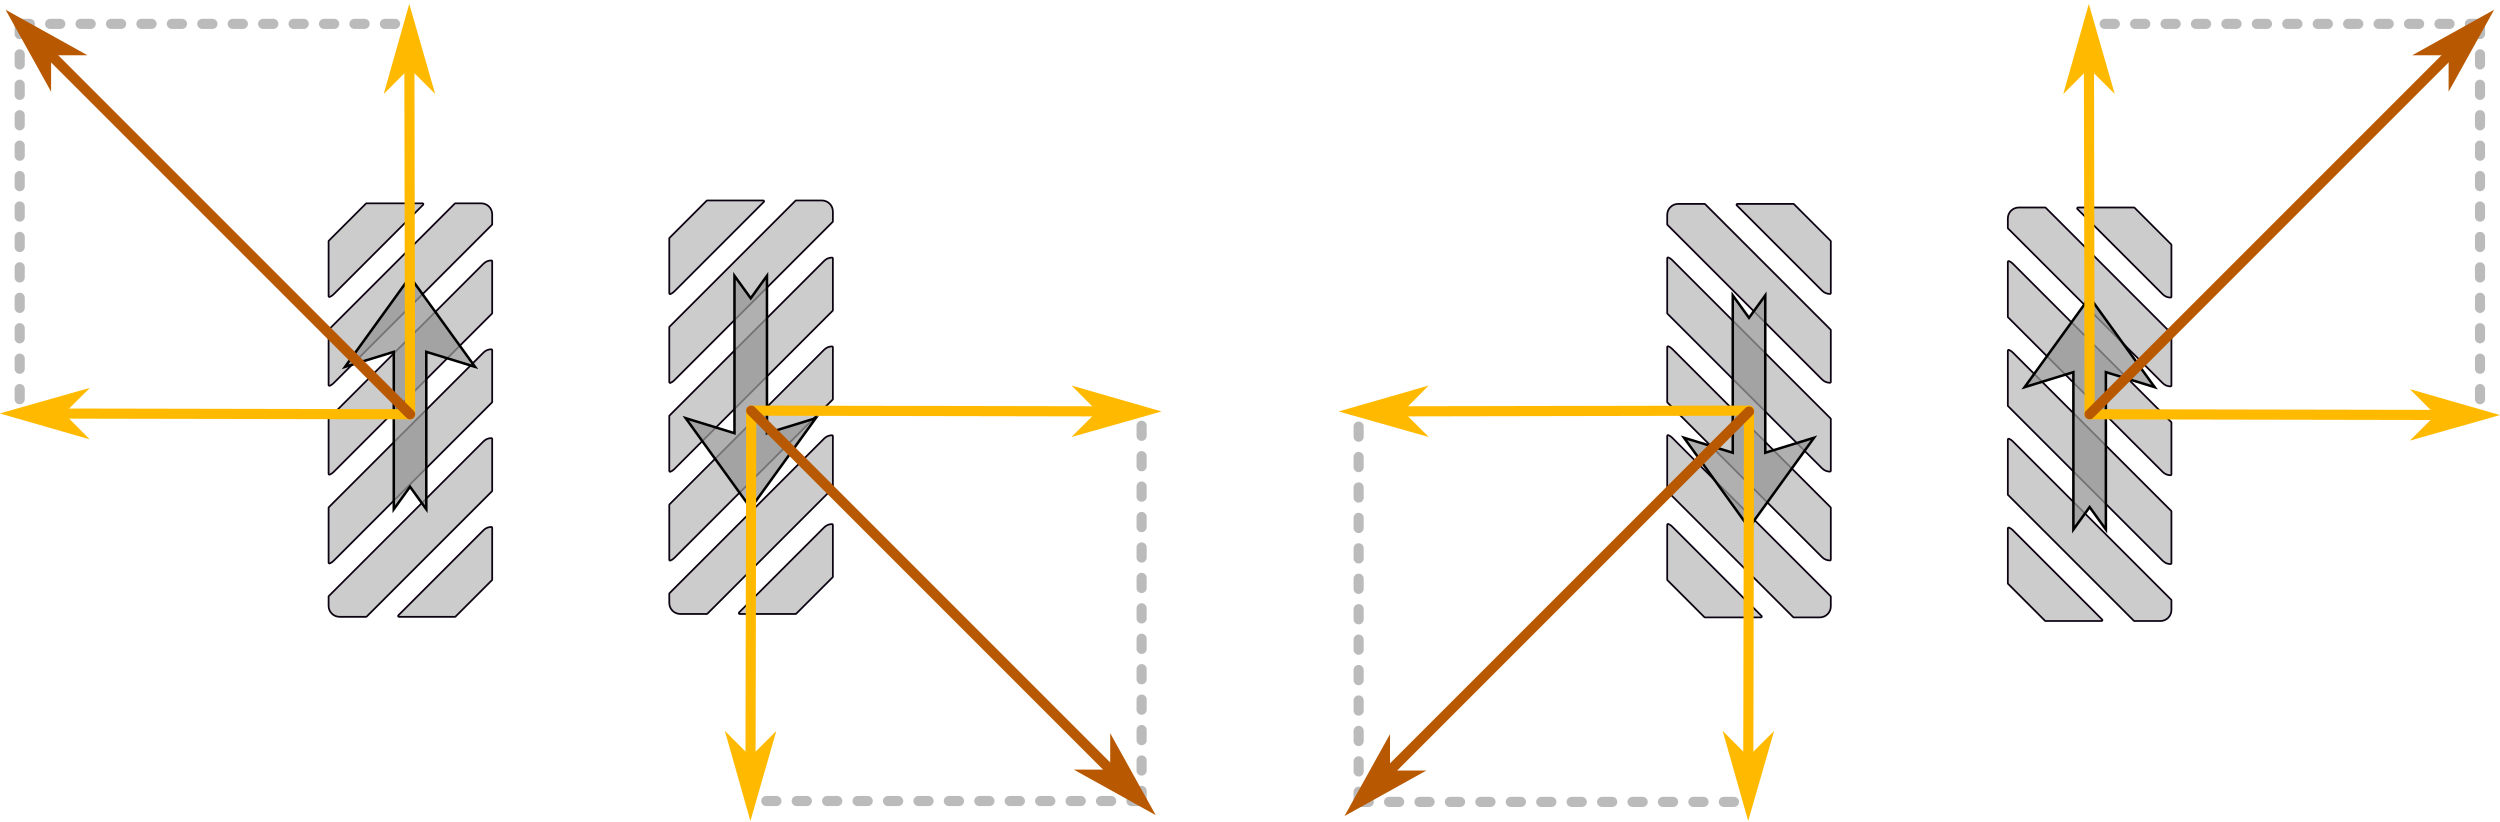
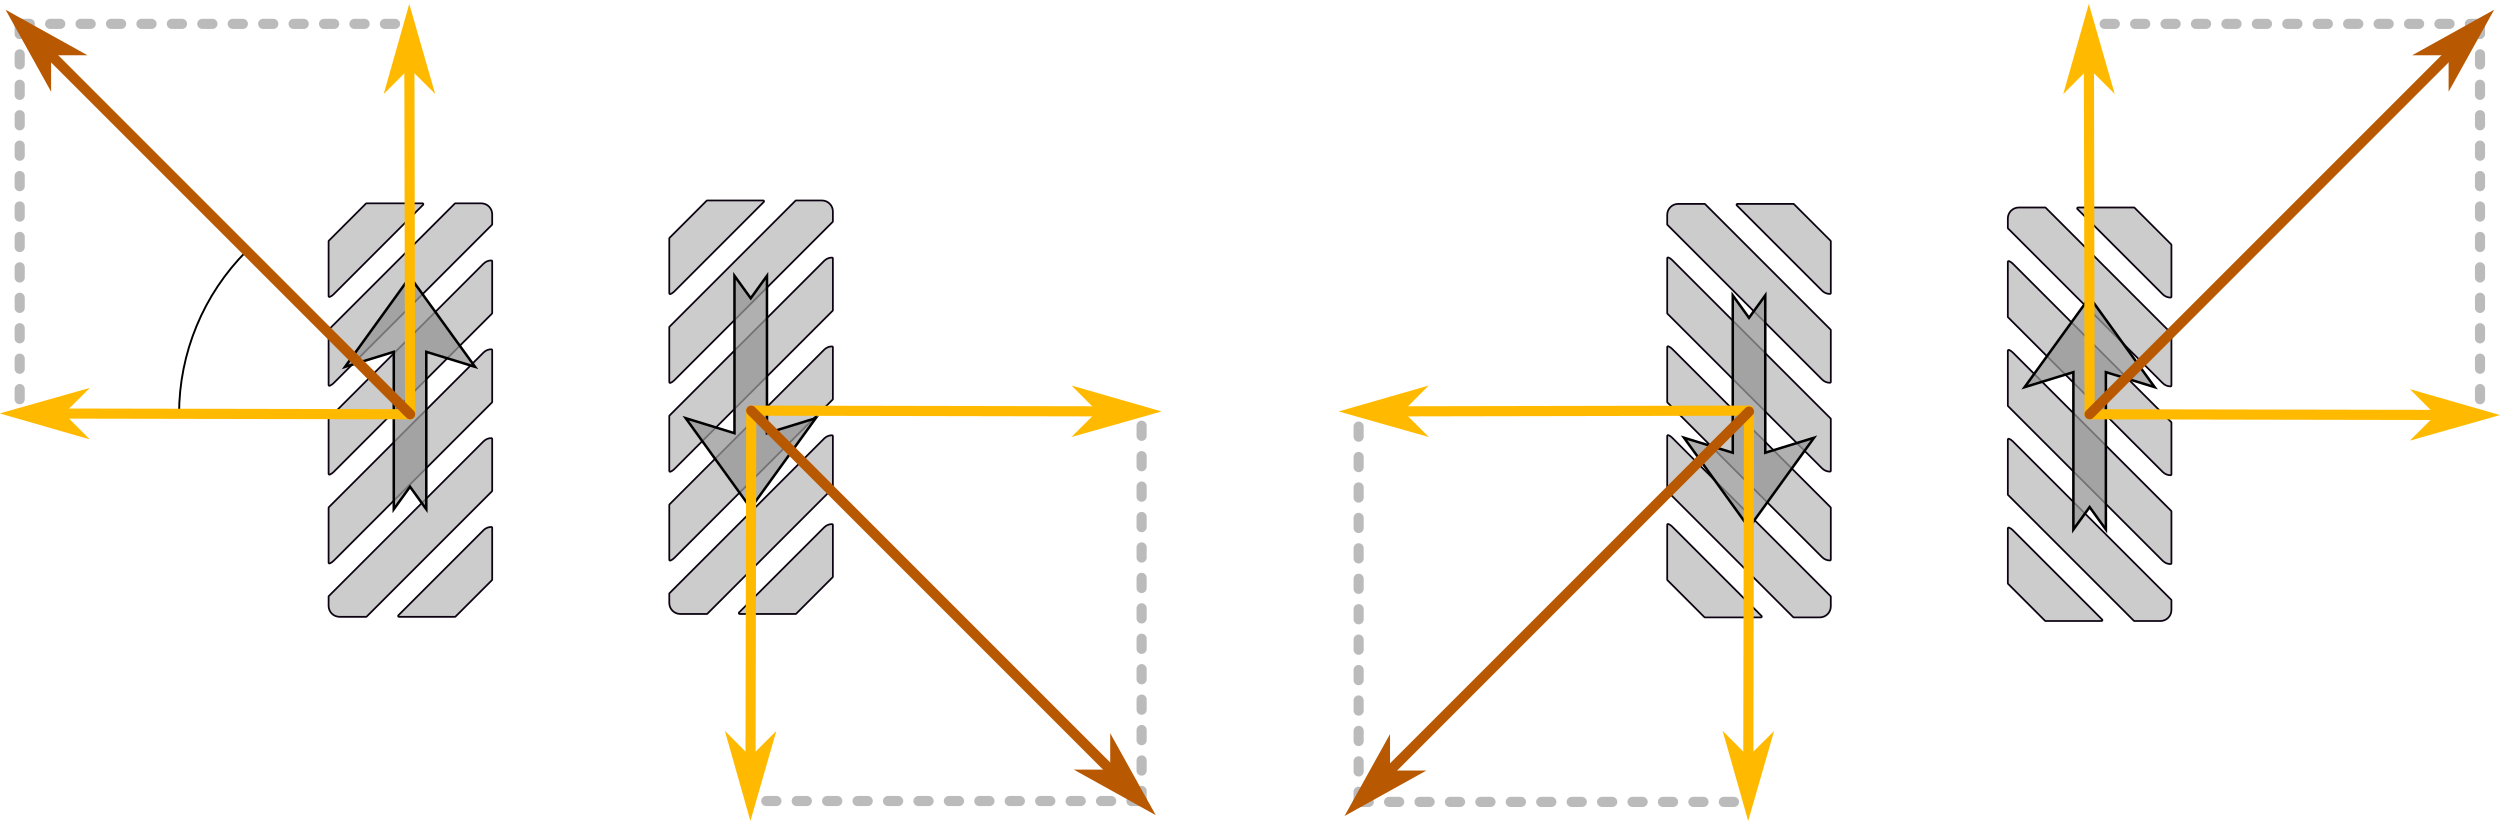
<svg xmlns="http://www.w3.org/2000/svg" version="1.1" id="svg2" xml:space="preserve" width="4928.965" height="1618.698" viewBox="0 0 4928.965 1618.698">
  <defs id="defs6">
    <marker orient="auto" refY="0" refX="0" id="marker6332" style="overflow:visible">
      <path id="path6330" d="M 0,0 5,-5 -12.5,0 5,5 Z" style="fill:#ffba00;fill-opacity:1;fill-rule:evenodd;stroke:#ffba00;stroke-width:1pt;stroke-opacity:1" transform="matrix(0.4,0,0,0.4,4,0)" />
    </marker>
    <marker orient="auto" refY="0" refX="0" id="marker6094" style="overflow:visible">
      <path id="path6092" d="M 0,0 5,-5 -12.5,0 5,5 Z" style="fill:#ffba00;fill-opacity:1;fill-rule:evenodd;stroke:#ffba00;stroke-width:1pt;stroke-opacity:1" transform="matrix(0.4,0,0,0.4,4,0)" />
    </marker>
    <marker orient="auto" refY="0" refX="0" id="marker5850" style="overflow:visible">
      <path id="path5848" d="M 0,0 5,-5 -12.5,0 5,5 Z" style="fill:#ffba00;fill-opacity:1;fill-rule:evenodd;stroke:#ffba00;stroke-width:1pt;stroke-opacity:1" transform="matrix(0.4,0,0,0.4,4,0)" />
    </marker>
    <marker style="overflow:visible" id="marker5612" refX="0" refY="0" orient="auto">
      <path transform="matrix(0.4,0,0,0.4,4,0)" style="fill:#ffba00;fill-opacity:1;fill-rule:evenodd;stroke:#ffba00;stroke-width:1pt;stroke-opacity:1" d="M 0,0 5,-5 -12.5,0 5,5 Z" id="path5610" />
    </marker>
    <marker orient="auto" refY="0" refX="0" id="marker5392" style="overflow:visible">
      <path id="path5390" d="M 0,0 5,-5 -12.5,0 5,5 Z" style="fill:#ffba00;fill-opacity:1;fill-rule:evenodd;stroke:#ffba00;stroke-width:1pt;stroke-opacity:1" transform="matrix(0.4,0,0,0.4,4,0)" />
    </marker>
    <marker style="overflow:visible" id="marker5166" refX="0" refY="0" orient="auto">
      <path transform="matrix(0.4,0,0,0.4,4,0)" style="fill:#ffba00;fill-opacity:1;fill-rule:evenodd;stroke:#ffba00;stroke-width:1pt;stroke-opacity:1" d="M 0,0 5,-5 -12.5,0 5,5 Z" id="path5164" />
    </marker>
    <marker style="overflow:visible" id="marker4958" refX="0" refY="0" orient="auto">
      <path transform="matrix(0.4,0,0,0.4,4,0)" style="fill:#ffba00;fill-opacity:1;fill-rule:evenodd;stroke:#ffba00;stroke-width:1pt;stroke-opacity:1" d="M 0,0 5,-5 -12.5,0 5,5 Z" id="path4956" />
    </marker>
    <marker orient="auto" refY="0" refX="0" id="DiamondLstart" style="overflow:visible">
      <path id="path29030" d="M 0,-7.071 -7.071,0 0,7.071 7.071,0 Z" style="fill:#ff0000;fill-opacity:1;fill-rule:evenodd;stroke:#c31717;stroke-width:1pt;stroke-opacity:1" transform="matrix(0.8,0,0,0.8,5.6,0)" />
    </marker>
    <marker orient="auto" refY="0" refX="0" id="marker32734" style="overflow:visible">
      <path id="path32732" d="M 0,0 5,-5 -12.5,0 5,5 Z" style="fill:#ff0000;fill-opacity:1;fill-rule:evenodd;stroke:#c31717;stroke-width:1pt;stroke-opacity:1" transform="matrix(0.4,0,0,0.4,4,0)" />
    </marker>
    <marker orient="auto" refY="0" refX="0" id="marker32682" style="overflow:visible">
      <path id="path32680" d="M 0,0 5,-5 -12.5,0 5,5 Z" style="fill:#ff0000;fill-opacity:1;fill-rule:evenodd;stroke:#c31717;stroke-width:1pt;stroke-opacity:1" transform="matrix(0.8,0,0,0.8,10,0)" />
    </marker>
    <marker orient="auto" refY="0" refX="0" id="Arrow2Lend" style="overflow:visible">
      <path id="path28963" style="fill:#0d0211;fill-opacity:1;fill-rule:evenodd;stroke:#0d0211;stroke-width:0.625;stroke-linejoin:round;stroke-opacity:1" d="M 8.719,4.034 -2.207,0.016 8.719,-4.002 c -1.745,2.372 -1.735,5.617 -6e-7,8.035 z" transform="matrix(-1.1,0,0,-1.1,-1.1,0)" />
    </marker>
    <marker orient="auto" refY="0" refX="0" id="Arrow1Mstart" style="overflow:visible">
      <path id="path28948" d="M 0,0 5,-5 -12.5,0 5,5 Z" style="fill:#ffba00;fill-opacity:1;fill-rule:evenodd;stroke:#ffba00;stroke-width:1pt;stroke-opacity:1" transform="matrix(0.4,0,0,0.4,4,0)" />
    </marker>
    <marker orient="auto" refY="0" refX="0" id="Arrow1Mend" style="overflow:visible">
      <path id="path28951" d="M 0,0 5,-5 -12.5,0 5,5 Z" style="fill:#0d0211;fill-opacity:1;fill-rule:evenodd;stroke:#0d0211;stroke-width:1pt;stroke-opacity:1" transform="matrix(-0.4,0,0,-0.4,-4,0)" />
    </marker>
    <marker orient="auto" refY="0" refX="0" id="Arrow1Lstart" style="overflow:visible">
      <path id="path28942" d="M 0,0 5,-5 -12.5,0 5,5 Z" style="fill:#c31717;fill-opacity:1;fill-rule:evenodd;stroke:#c31717;stroke-width:1pt;stroke-opacity:1" transform="matrix(0.8,0,0,0.8,10,0)" />
    </marker>
    <marker orient="auto" refY="0" refX="0" id="Arrow1Lstart-0" style="overflow:visible">
      <path id="path28942-9" d="M 0,0 5,-5 -12.5,0 5,5 Z" style="fill:#ff0000;fill-opacity:1;fill-rule:evenodd;stroke:#c31717;stroke-width:1pt;stroke-opacity:1" transform="matrix(0.8,0,0,0.8,10,0)" />
    </marker>
    <marker orient="auto" refY="0" refX="0" id="Arrow1Lstart-8" style="overflow:visible">
      <path id="path28942-3" d="M 0,0 5,-5 -12.5,0 5,5 Z" style="fill:#c31717;fill-opacity:1;fill-rule:evenodd;stroke:#c31717;stroke-width:1pt;stroke-opacity:1" transform="matrix(0.8,0,0,0.8,10,0)" />
    </marker>
    <marker orient="auto" refY="0" refX="0" id="Arrow1Lstart-3" style="overflow:visible">
      <path id="path28942-7" d="M 0,0 5,-5 -12.5,0 5,5 Z" style="fill:#c31717;fill-opacity:1;fill-rule:evenodd;stroke:#c31717;stroke-width:1pt;stroke-opacity:1" transform="matrix(0.8,0,0,0.8,10,0)" />
    </marker>
    <marker orient="auto" refY="0" refX="0" id="Arrow1Lstart-7" style="overflow:visible">
      <path id="path28942-1" d="M 0,0 5,-5 -12.5,0 5,5 Z" style="fill:#c31717;fill-opacity:1;fill-rule:evenodd;stroke:#c31717;stroke-width:1pt;stroke-opacity:1" transform="matrix(0.8,0,0,0.8,10,0)" />
    </marker>
    <marker orient="auto" refY="0" refX="0" id="Arrow1Lstart-3-6" style="overflow:visible">
      <path id="path28942-7-3" d="M 0,0 5,-5 -12.5,0 5,5 Z" style="fill:#ff6600;fill-opacity:1;fill-rule:evenodd;stroke:#ff6600;stroke-width:1pt;stroke-opacity:1" transform="matrix(0.8,0,0,0.8,10,0)" />
    </marker>
    <marker orient="auto" refY="0" refX="0" id="Arrow1Lstart-3-6-5" style="overflow:visible">
      <path id="path28942-7-3-4" d="M 0,0 5,-5 -12.5,0 5,5 Z" style="fill:#ff6600;fill-opacity:1;fill-rule:evenodd;stroke:#ff6600;stroke-width:1pt;stroke-opacity:1" transform="matrix(0.8,0,0,0.8,10,0)" />
    </marker>
    <marker orient="auto" refY="0" refX="0" id="Arrow1Lstart-03" style="overflow:visible">
      <path id="path28942-0" d="M 0,0 5,-5 -12.5,0 5,5 Z" style="fill:#ffba00;fill-opacity:1;fill-rule:evenodd;stroke:#ffba00;stroke-width:1pt;stroke-opacity:1" transform="matrix(0.8,0,0,0.8,10,0)" />
    </marker>
    <marker orient="auto" refY="0" refX="0" id="Arrow1Lstart-03-6" style="overflow:visible">
      <path id="path28942-0-7" d="M 0,0 5,-5 -12.5,0 5,5 Z" style="fill:#ffba00;fill-opacity:1;fill-rule:evenodd;stroke:#ffba00;stroke-width:1pt;stroke-opacity:1" transform="matrix(0.8,0,0,0.8,10,0)" />
    </marker>
    <marker orient="auto" refY="0" refX="0" id="Arrow1Lstart-03-6-9" style="overflow:visible">
      <path id="path28942-0-7-8" d="M 0,0 5,-5 -12.5,0 5,5 Z" style="fill:#ff7a00;fill-opacity:1;fill-rule:evenodd;stroke:#ff7a00;stroke-width:1pt;stroke-opacity:1" transform="matrix(0.8,0,0,0.8,10,0)" />
    </marker>
    <marker orient="auto" refY="0" refX="0" id="Arrow1Lstart-03-2" style="overflow:visible">
      <path id="path28942-0-9" d="M 0,0 5,-5 -12.5,0 5,5 Z" style="fill:#ffba00;fill-opacity:1;fill-rule:evenodd;stroke:#ffba00;stroke-width:1pt;stroke-opacity:1" transform="matrix(0.8,0,0,0.8,10,0)" />
    </marker>
    <marker orient="auto" refY="0" refX="0" id="Arrow1Lstart-03-6-96" style="overflow:visible">
      <path id="path28942-0-7-0" d="M 0,0 5,-5 -12.5,0 5,5 Z" style="fill:#ffba00;fill-opacity:1;fill-rule:evenodd;stroke:#ffba00;stroke-width:1pt;stroke-opacity:1" transform="matrix(0.8,0,0,0.8,10,0)" />
    </marker>
    <marker orient="auto" refY="0" refX="0" id="Arrow1Lstart-03-6-9-2" style="overflow:visible">
      <path id="path28942-0-7-8-7" d="M 0,0 5,-5 -12.5,0 5,5 Z" style="fill:#ff7a00;fill-opacity:1;fill-rule:evenodd;stroke:#ff7a00;stroke-width:1pt;stroke-opacity:1" transform="matrix(0.8,0,0,0.8,10,0)" />
    </marker>
    <marker orient="auto" refY="0" refX="0" id="Arrow1Lstart-03-2-4" style="overflow:visible">
      <path id="path28942-0-9-9" d="M 0,0 5,-5 -12.5,0 5,5 Z" style="fill:#ffba00;fill-opacity:1;fill-rule:evenodd;stroke:#ffba00;stroke-width:1pt;stroke-opacity:1" transform="matrix(0.8,0,0,0.8,10,0)" />
    </marker>
    <marker orient="auto" refY="0" refX="0" id="Arrow1Lstart-03-6-96-1" style="overflow:visible">
      <path id="path28942-0-7-0-0" d="M 0,0 5,-5 -12.5,0 5,5 Z" style="fill:#ffba00;fill-opacity:1;fill-rule:evenodd;stroke:#ffba00;stroke-width:1pt;stroke-opacity:1" transform="matrix(0.8,0,0,0.8,10,0)" />
    </marker>
    <marker orient="auto" refY="0" refX="0" id="Arrow1Lstart-03-6-9-2-7" style="overflow:visible">
      <path id="path28942-0-7-8-7-5" d="M 0,0 5,-5 -12.5,0 5,5 Z" style="fill:#ff7a00;fill-opacity:1;fill-rule:evenodd;stroke:#ff7a00;stroke-width:1pt;stroke-opacity:1" transform="matrix(0.8,0,0,0.8,10,0)" />
    </marker>
    <marker orient="auto" refY="0" refX="0" id="Arrow1Lstart-03-0" style="overflow:visible">
      <path id="path28942-0-2" d="M 0,0 5,-5 -12.5,0 5,5 Z" style="fill:#ffba00;fill-opacity:1;fill-rule:evenodd;stroke:#ffba00;stroke-width:1pt;stroke-opacity:1" transform="matrix(0.8,0,0,0.8,10,0)" />
    </marker>
    <marker orient="auto" refY="0" refX="0" id="Arrow1Lstart-03-0-8" style="overflow:visible">
      <path id="path28942-0-2-0" d="M 0,0 5,-5 -12.5,0 5,5 Z" style="fill:#ffba00;fill-opacity:1;fill-rule:evenodd;stroke:#ffba00;stroke-width:1pt;stroke-opacity:1" transform="matrix(0.8,0,0,0.8,10,0)" />
    </marker>
    <marker orient="auto" refY="0" refX="0" id="Arrow1Lstart-03-6-96-1-4" style="overflow:visible">
      <path id="path28942-0-7-0-0-0" d="M 0,0 5,-5 -12.5,0 5,5 Z" style="fill:#ffba00;fill-opacity:1;fill-rule:evenodd;stroke:#ffba00;stroke-width:1pt;stroke-opacity:1" transform="matrix(0.8,0,0,0.8,10,0)" />
    </marker>
    <marker orient="auto" refY="0" refX="0" id="Arrow1Lstart-03-0-8-4" style="overflow:visible">
      <path id="path28942-0-2-0-4" d="M 0,0 5,-5 -12.5,0 5,5 Z" style="fill:#ffba00;fill-opacity:1;fill-rule:evenodd;stroke:#ffba00;stroke-width:1pt;stroke-opacity:1" transform="matrix(0.8,0,0,0.8,10,0)" />
    </marker>
    <marker orient="auto" refY="0" refX="0" id="Arrow1Lstart-03-6-96-1-4-9" style="overflow:visible">
      <path id="path28942-0-7-0-0-0-9" d="M 0,0 5,-5 -12.5,0 5,5 Z" style="fill:#ffba00;fill-opacity:1;fill-rule:evenodd;stroke:#ffba00;stroke-width:1pt;stroke-opacity:1" transform="matrix(0.8,0,0,0.8,10,0)" />
    </marker>
    <marker orient="auto" refY="0" refX="0" id="Arrow1Lstart-03-0-8-4-1" style="overflow:visible">
      <path id="path28942-0-2-0-4-7" d="M 0,0 5,-5 -12.5,0 5,5 Z" style="fill:#ffba00;fill-opacity:1;fill-rule:evenodd;stroke:#ffba00;stroke-width:1pt;stroke-opacity:1" transform="matrix(0.8,0,0,0.8,10,0)" />
    </marker>
    <marker orient="auto" refY="0" refX="0" id="Arrow1Lstart-03-6-96-1-4-9-4" style="overflow:visible">
      <path id="path28942-0-7-0-0-0-9-3" d="M 0,0 5,-5 -12.5,0 5,5 Z" style="fill:#ffba00;fill-opacity:1;fill-rule:evenodd;stroke:#ffba00;stroke-width:1pt;stroke-opacity:1" transform="matrix(0.8,0,0,0.8,10,0)" />
    </marker>
    <marker orient="auto" refY="0" refX="0" id="Arrow1Mstart-6" style="overflow:visible">
      <path id="path28948-7" d="M 0,0 5,-5 -12.5,0 5,5 Z" style="fill:#b85800;fill-opacity:1;fill-rule:evenodd;stroke:#b85800;stroke-width:1pt;stroke-opacity:1" transform="matrix(0.4,0,0,0.4,4,0)" />
    </marker>
    <marker orient="auto" refY="0" refX="0" id="Arrow1Mstart-6-6" style="overflow:visible">
      <path id="path28948-7-4" d="M 0,0 5,-5 -12.5,0 5,5 Z" style="fill:#b85800;fill-opacity:1;fill-rule:evenodd;stroke:#b85800;stroke-width:1pt;stroke-opacity:1" transform="matrix(0.4,0,0,0.4,4,0)" />
    </marker>
    <marker orient="auto" refY="0" refX="0" id="Arrow1Mstart-6-0" style="overflow:visible">
      <path id="path28948-7-48" d="M 0,0 5,-5 -12.5,0 5,5 Z" style="fill:#b85800;fill-opacity:1;fill-rule:evenodd;stroke:#b85800;stroke-width:1pt;stroke-opacity:1" transform="matrix(0.4,0,0,0.4,4,0)" />
    </marker>
    <marker orient="auto" refY="0" refX="0" id="Arrow1Mstart-6-64" style="overflow:visible">
      <path id="path28948-7-3" d="M 0,0 5,-5 -12.5,0 5,5 Z" style="fill:#b85800;fill-opacity:1;fill-rule:evenodd;stroke:#b85800;stroke-width:1pt;stroke-opacity:1" transform="matrix(0.4,0,0,0.4,4,0)" />
    </marker>
  </defs>
  <g id="layer2" transform="translate(1200.425,-1141.15)">
+     <path style="opacity:1;fill:none;fill-opacity:1;fill-rule:nonzero;stroke:#000000;stroke-width:3.78;stroke-linecap:round;stroke-linejoin:round;stroke-miterlimit:4;stroke-dasharray:none;stroke-dashoffset:0;stroke-opacity:1;paint-order:stroke fill markers" id="path1183" d="m -847.403,1957.886 a 455.479,455.479 0 0 1 133.407,-322.072" />
    <g id="g6547" transform="translate(-3639.268,1224.681)">
      <path id="rect28788-4" d="m 3161.57,319.094 -73.117,73.117 v 107.969 c 2.39,-0.979 4.633,-2.442 6.58,-4.389 l 176.697,-176.697 z m 175.149,0 -248.266,248.264 v 107.969 c 2.39,-0.979 4.633,-2.442 6.58,-4.389 l 312.459,-312.457 v -19.387 c 0,-11.08 -8.92,-20 -20,-20 z m 70.773,112.637 c -5.112,0 -10.223,1.958 -14.141,5.875 L 3088.453,742.502 V 850.471 c 2.39,-0.979 4.633,-2.442 6.58,-4.389 L 3407.492,533.625 Z m 0,175.145 c -5.112,0 -10.223,1.96 -14.141,5.877 l -304.899,304.896 v 107.969 c 2.39,-0.979 4.633,-2.442 6.58,-4.389 l 312.459,-312.457 z m 0,175.146 c -5.112,0 -10.223,1.96 -14.141,5.877 l -304.899,304.896 v 18.051 c 0,11.08 8.92,20 20,20 h 52.109 l 246.93,-246.93 z m 0,175.146 c -5.112,0 -10.223,1.958 -14.141,5.875 l -167.803,167.803 h 110.16 l 71.783,-71.783 z" style="opacity:1;fill:#cccccc;fill-opacity:1;stroke:#0d0211;stroke-width:7;stroke-linecap:round;stroke-linejoin:round;stroke-miterlimit:4;stroke-dasharray:none;stroke-dashoffset:0;stroke-opacity:1;paint-order:stroke fill markers" />
      <path id="path4239-2" d="m 3247.266,462.394 -128.159,177.318 96.119,-29.554 v 310.307 l 32.041,-44.33 32.039,44.33 V 610.158 l 96.119,29.554 z" style="opacity:1;fill:#969696;fill-opacity:0.751;stroke:#000000;stroke-width:5;stroke-miterlimit:4;stroke-dasharray:none;stroke-dashoffset:0;stroke-opacity:1" />
      <g style="fill:#ffba00;fill-opacity:1;stroke-width:20;stroke-miterlimit:4;stroke-dasharray:none" id="g31883-4" transform="translate(447.2436,-531.6738)">
        <path style="opacity:1;fill:#ffba00;fill-opacity:1;stroke:#ffba00;stroke-width:20;stroke-linecap:round;stroke-linejoin:round;stroke-miterlimit:4;stroke-dasharray:none;stroke-dashoffset:0;stroke-opacity:1;marker-start:url(#Arrow1Mstart);paint-order:stroke fill markers" d="m 2798.57,495.206 1.53,769.673" id="path28940-4" />
      </g>
      <g style="fill:#ffba00;fill-opacity:1;stroke-width:20;stroke-miterlimit:4;stroke-dasharray:none" id="g31883-4-5" transform="matrix(0,1,1,0,1982.465,-2066.895)">
        <path style="opacity:1;fill:#ffba00;fill-opacity:1;stroke:#ffba00;stroke-width:20;stroke-linecap:round;stroke-linejoin:round;stroke-miterlimit:4;stroke-dasharray:none;stroke-dashoffset:0;stroke-opacity:1;marker-start:url(#marker4958);paint-order:stroke fill markers" d="m 2798.57,495.206 1.53,769.673" id="path28940-4-6" />
      </g>
    </g>
    <g id="g6547-6-8" transform="translate(-2967.576,1219.045)">
      <path id="rect28788-4-1-7" d="m 3161.57,319.094 -73.117,73.117 v 107.969 c 2.39,-0.979 4.633,-2.442 6.58,-4.389 l 176.697,-176.697 z m 175.149,0 -248.266,248.264 v 107.969 c 2.39,-0.979 4.633,-2.442 6.58,-4.389 l 312.459,-312.457 v -19.387 c 0,-11.08 -8.92,-20 -20,-20 z m 70.773,112.637 c -5.112,0 -10.223,1.958 -14.141,5.875 L 3088.453,742.502 V 850.471 c 2.39,-0.979 4.633,-2.442 6.58,-4.389 L 3407.492,533.625 Z m 0,175.145 c -5.112,0 -10.223,1.96 -14.141,5.877 l -304.899,304.896 v 107.969 c 2.39,-0.979 4.633,-2.442 6.58,-4.389 l 312.459,-312.457 z m 0,175.146 c -5.112,0 -10.223,1.96 -14.141,5.877 l -304.899,304.896 v 18.051 c 0,11.08 8.92,20 20,20 h 52.109 l 246.93,-246.93 z m 0,175.146 c -5.112,0 -10.223,1.958 -14.141,5.875 l -167.803,167.803 h 110.16 l 71.783,-71.783 z" style="opacity:1;fill:#cccccc;fill-opacity:1;stroke:#0d0211;stroke-width:7;stroke-linecap:round;stroke-linejoin:round;stroke-miterlimit:4;stroke-dasharray:none;stroke-dashoffset:0;stroke-opacity:1;paint-order:stroke fill markers" />
      <path id="path4239-2-3-0" d="m 3247.265,923.924 128.159,-177.318 -96.119,29.554 V 465.853 l -32.041,44.33 -32.039,-44.33 v 310.307 l -96.119,-29.554 z" style="opacity:1;fill:#969696;fill-opacity:0.751;stroke:#000000;stroke-width:5;stroke-miterlimit:4;stroke-dasharray:none;stroke-dashoffset:0;stroke-opacity:1" />
      <g id="g6915" transform="matrix(1,0,0,-1,0.913833,1464.922)">
        <g transform="translate(447.2436,-531.6738)" id="g31883-4-2-4" style="fill:#ffba00;fill-opacity:1;stroke-width:20;stroke-miterlimit:4;stroke-dasharray:none">
          <path id="path28940-4-1-8" d="m 2798.57,495.206 1.53,769.673" style="opacity:1;fill:#ffba00;fill-opacity:1;stroke:#ffba00;stroke-width:20;stroke-linecap:round;stroke-linejoin:round;stroke-miterlimit:4;stroke-dasharray:none;stroke-dashoffset:0;stroke-opacity:1;marker-start:url(#marker5392);paint-order:stroke fill markers" />
        </g>
        <g transform="rotate(90,3289.559,1222.664)" id="g31883-4-5-5-0" style="fill:#ffba00;fill-opacity:1;stroke-width:20;stroke-miterlimit:4;stroke-dasharray:none">
          <path id="path28940-4-6-9-4" d="m 2798.57,495.206 1.53,769.673" style="opacity:1;fill:#ffba00;fill-opacity:1;stroke:#ffba00;stroke-width:20;stroke-linecap:round;stroke-linejoin:round;stroke-miterlimit:4;stroke-dasharray:none;stroke-dashoffset:0;stroke-opacity:1;marker-start:url(#marker5166);paint-order:stroke fill markers" />
        </g>
      </g>
    </g>
    <g id="g8335" transform="translate(61.67844,817.5883)">
      <path id="rect28788" d="m 2718.256,734.422 c -11.08,0 -20,8.92 -20,20 v 18.424 l 304.897,304.896 c 3.917,3.917 9.03,5.877 14.143,5.877 V 981.725 L 2769.992,734.422 Z m 116.723,0 168.174,168.174 c 3.917,3.917 9.03,5.877 14.143,5.877 V 806.578 l -72.156,-72.156 z m -136.723,105.602 v 107.967 l 304.897,304.898 c 3.917,3.917 9.03,5.877 14.143,5.877 v -101.895 l -312.459,-312.461 c -1.947,-1.947 -4.189,-3.408 -6.58,-4.387 z m 0,175.147 v 107.967 l 304.897,304.897 c 3.917,3.917 9.03,5.877 14.143,5.877 v -101.894 l -312.459,-312.459 c -1.947,-1.947 -4.189,-3.408 -6.58,-4.387 z m 0,175.144 v 107.969 l 247.891,247.891 h 51.148 c 11.08,0 20,-8.92 20,-20 v -19.012 l -312.459,-312.459 c -1.947,-1.947 -4.189,-3.409 -6.58,-4.389 z m 0,175.147 v 107.967 l 72.746,72.746 h 110.16 l -176.326,-176.326 c -1.947,-1.947 -4.189,-3.408 -6.58,-4.387 z" style="opacity:1;fill:#cccccc;fill-opacity:1;stroke:#0d0211;stroke-width:7;stroke-linecap:round;stroke-linejoin:round;stroke-miterlimit:4;stroke-dasharray:none;stroke-dashoffset:0;stroke-opacity:1;paint-order:stroke fill markers" />
      <path id="path4239-2-8" d="m 2857.776,909.533 -128.159,177.318 96.119,-29.554 v 310.307 l 32.041,-44.33 32.039,44.33 v -310.307 l 96.119,29.554 z" style="opacity:1;fill:#969696;fill-opacity:0.751;stroke:#000000;stroke-width:5;stroke-miterlimit:4;stroke-dasharray:none;stroke-dashoffset:0;stroke-opacity:1" />
      <g transform="translate(57.675,-124.5814)" id="g31883-4-8" style="fill:#ffba00;fill-opacity:1;stroke-width:20;stroke-miterlimit:4;stroke-dasharray:none">
        <path id="path28940-4-3" d="m 2798.57,495.206 1.53,769.673" style="opacity:1;fill:#ffba00;fill-opacity:1;stroke:#ffba00;stroke-width:20;stroke-linecap:round;stroke-linejoin:round;stroke-miterlimit:4;stroke-dasharray:none;stroke-dashoffset:0;stroke-opacity:1;marker-start:url(#marker6094);paint-order:stroke fill markers" />
      </g>
      <g style="fill:#ffba00;fill-opacity:1;stroke-width:20;stroke-miterlimit:4;stroke-dasharray:none" id="g31883-4-5-5-0-9" transform="matrix(0,-1,-1,0,4122.654,3940.398)">
        <path style="opacity:1;fill:#ffba00;fill-opacity:1;stroke:#ffba00;stroke-width:20;stroke-linecap:round;stroke-linejoin:round;stroke-miterlimit:4;stroke-dasharray:none;stroke-dashoffset:0;stroke-opacity:1;marker-start:url(#marker6332);paint-order:stroke fill markers" d="m 2798.57,495.206 1.53,769.673" id="path28940-4-6-9-4-1" />
      </g>
    </g>
    <g transform="translate(-609.8837,810.4631)" id="g8335-3-1">
      <path id="rect28788-6-4" d="m 2718.256,734.422 c -11.08,0 -20,8.92 -20,20 v 18.424 l 304.897,304.896 c 3.917,3.917 9.03,5.877 14.143,5.877 V 981.725 L 2769.992,734.422 Z m 116.723,0 168.174,168.174 c 3.917,3.917 9.03,5.877 14.143,5.877 V 806.578 l -72.156,-72.156 z m -136.723,105.602 v 107.967 l 304.897,304.898 c 3.917,3.917 9.03,5.877 14.143,5.877 v -101.895 l -312.459,-312.461 c -1.947,-1.947 -4.189,-3.408 -6.58,-4.387 z m 0,175.147 v 107.967 l 304.897,304.897 c 3.917,3.917 9.03,5.877 14.143,5.877 v -101.894 l -312.459,-312.459 c -1.947,-1.947 -4.189,-3.408 -6.58,-4.387 z m 0,175.144 v 107.969 l 247.891,247.891 h 51.148 c 11.08,0 20,-8.92 20,-20 v -19.012 l -312.459,-312.459 c -1.947,-1.947 -4.189,-3.409 -6.58,-4.389 z m 0,175.147 v 107.967 l 72.746,72.746 h 110.16 l -176.326,-176.326 c -1.947,-1.947 -4.189,-3.408 -6.58,-4.387 z" style="opacity:1;fill:#cccccc;fill-opacity:1;stroke:#0d0211;stroke-width:7;stroke-linecap:round;stroke-linejoin:round;stroke-miterlimit:4;stroke-dasharray:none;stroke-dashoffset:0;stroke-opacity:1;paint-order:stroke fill markers" />
      <path id="path4239-2-8-0-6" d="m 2857.776,1371.063 -128.159,-177.318 96.119,29.554 V 912.992 l 32.041,44.33 32.039,-44.33 v 310.307 l 96.119,-29.554 z" style="opacity:1;fill:#969696;fill-opacity:0.751;stroke:#000000;stroke-width:5;stroke-miterlimit:4;stroke-dasharray:none;stroke-dashoffset:0;stroke-opacity:1" />
      <g transform="matrix(1,0,0,-1,57.67502,2405.177)" id="g31883-4-8-5-9" style="fill:#ffba00;fill-opacity:1;stroke-width:20;stroke-miterlimit:4;stroke-dasharray:none">
        <path id="path28940-4-3-0-4" d="m 2798.57,495.206 1.53,769.673" style="opacity:1;fill:#ffba00;fill-opacity:1;stroke:#ffba00;stroke-width:20;stroke-linecap:round;stroke-linejoin:round;stroke-miterlimit:4;stroke-dasharray:none;stroke-dashoffset:0;stroke-opacity:1;marker-start:url(#marker5850);paint-order:stroke fill markers" />
      </g>
      <g style="fill:#ffba00;fill-opacity:1;stroke-width:20;stroke-miterlimit:4;stroke-dasharray:none" id="g31883-4-5-5-0-9-2-2" transform="rotate(-90,2766.647,1173.751)">
        <path style="opacity:1;fill:#ffba00;fill-opacity:1;stroke:#ffba00;stroke-width:20;stroke-linecap:round;stroke-linejoin:round;stroke-miterlimit:4;stroke-dasharray:none;stroke-dashoffset:0;stroke-opacity:1;marker-start:url(#marker5612);paint-order:stroke fill markers" d="m 2798.57,495.206 1.53,769.673" id="path28940-4-6-9-4-1-9-2" />
      </g>
    </g>
    <g style="fill:#b85800;fill-opacity:1;stroke-width:20;stroke-miterlimit:4;stroke-dasharray:none" id="g31883-4-3" transform="translate(-4290.597,693.0069)">
      <path style="opacity:1;fill:#b85800;fill-opacity:1;stroke:#000000;stroke-width:20;stroke-linecap:round;stroke-linejoin:round;stroke-miterlimit:4;stroke-dasharray:20, 40;stroke-dashoffset:0;stroke-opacity:0.269;paint-order:stroke fill markers" d="m 3129,495.206 768.143,0" id="path28940-4-65-8-9" />
      <path style="opacity:1;fill:#b85800;fill-opacity:1;stroke:#000000;stroke-width:20;stroke-linecap:round;stroke-linejoin:round;stroke-miterlimit:4;stroke-dasharray:20, 40;stroke-dashoffset:0;stroke-opacity:0.269;paint-order:stroke fill markers" d="m 3129,495.206 0,768.143" id="path28940-4-65-8" />
      <path style="opacity:1;fill:#b85800;fill-opacity:1;stroke:#b85800;stroke-width:20;stroke-linecap:round;stroke-linejoin:round;stroke-miterlimit:4;stroke-dasharray:none;stroke-dashoffset:0;stroke-opacity:1;marker-start:url(#Arrow1Mstart-6);paint-order:stroke fill markers" d="m 3129,495.206 769.673,769.673" id="path28940-4-65" />
    </g>
    <g style="fill:#b85800;fill-opacity:1;stroke-width:20;stroke-miterlimit:4;stroke-dasharray:none" id="g31883-4-3-3" transform="rotate(-180,2089.677,1607.82)">
      <path style="opacity:1;fill:#b85800;fill-opacity:1;stroke:#000000;stroke-width:20;stroke-linecap:round;stroke-linejoin:round;stroke-miterlimit:4;stroke-dasharray:20, 40;stroke-dashoffset:0;stroke-opacity:0.269;paint-order:stroke fill markers" d="m 3129,495.206 h 768.143" id="path28940-4-65-8-9-3" />
      <path style="opacity:1;fill:#b85800;fill-opacity:1;stroke:#000000;stroke-width:20;stroke-linecap:round;stroke-linejoin:round;stroke-miterlimit:4;stroke-dasharray:20, 40;stroke-dashoffset:0;stroke-opacity:0.269;paint-order:stroke fill markers" d="M 3129,495.206 V 1263.349" id="path28940-4-65-8-3" />
      <path style="opacity:1;fill:#b85800;fill-opacity:1;stroke:#b85800;stroke-width:20;stroke-linecap:round;stroke-linejoin:round;stroke-miterlimit:4;stroke-dasharray:none;stroke-dashoffset:0;stroke-opacity:1;marker-start:url(#Arrow1Mstart-6-6);paint-order:stroke fill markers" d="m 3129,495.206 769.673,769.673" id="path28940-4-65-86" />
    </g>
    <g style="fill:#b85800;fill-opacity:1;stroke-width:20;stroke-miterlimit:4;stroke-dasharray:none" id="g31883-4-3-8" transform="matrix(1,0,0,-1,-1650.782,3217.37)">
      <path style="opacity:1;fill:#b85800;fill-opacity:1;stroke:#000000;stroke-width:20;stroke-linecap:round;stroke-linejoin:round;stroke-miterlimit:4;stroke-dasharray:20, 40;stroke-dashoffset:0;stroke-opacity:0.269;paint-order:stroke fill markers" d="m 3129,495.206 h 768.143" id="path28940-4-65-8-9-8" />
      <path style="opacity:1;fill:#b85800;fill-opacity:1;stroke:#000000;stroke-width:20;stroke-linecap:round;stroke-linejoin:round;stroke-miterlimit:4;stroke-dasharray:20, 40;stroke-dashoffset:0;stroke-opacity:0.269;paint-order:stroke fill markers" d="M 3129,495.206 V 1263.349" id="path28940-4-65-8-97" />
      <path style="opacity:1;fill:#b85800;fill-opacity:1;stroke:#b85800;stroke-width:20;stroke-linecap:round;stroke-linejoin:round;stroke-miterlimit:4;stroke-dasharray:none;stroke-dashoffset:0;stroke-opacity:1;marker-start:url(#Arrow1Mstart-6-0);paint-order:stroke fill markers" d="m 3129,495.206 769.673,769.673" id="path28940-4-65-7" />
    </g>
    <g style="fill:#b85800;fill-opacity:1;stroke-width:20;stroke-miterlimit:4;stroke-dasharray:none" id="g31883-4-3-0" transform="matrix(-1,0,0,1,6818.127,693.0069)">
      <path style="opacity:1;fill:#b85800;fill-opacity:1;stroke:#000000;stroke-width:20;stroke-linecap:round;stroke-linejoin:round;stroke-miterlimit:4;stroke-dasharray:20, 40;stroke-dashoffset:0;stroke-opacity:0.269;paint-order:stroke fill markers" d="m 3129,495.206 h 768.143" id="path28940-4-65-8-9-30" />
      <path style="opacity:1;fill:#b85800;fill-opacity:1;stroke:#000000;stroke-width:20;stroke-linecap:round;stroke-linejoin:round;stroke-miterlimit:4;stroke-dasharray:20, 40;stroke-dashoffset:0;stroke-opacity:0.269;paint-order:stroke fill markers" d="M 3129,495.206 V 1263.349" id="path28940-4-65-8-92" />
      <path style="opacity:1;fill:#b85800;fill-opacity:1;stroke:#b85800;stroke-width:20;stroke-linecap:round;stroke-linejoin:round;stroke-miterlimit:4;stroke-dasharray:none;stroke-dashoffset:0;stroke-opacity:1;marker-start:url(#Arrow1Mstart-6-64);paint-order:stroke fill markers" d="m 3129,495.206 769.673,769.673" id="path28940-4-65-5" />
    </g>
+     <flowRoot xml:space="preserve" id="flowRoot1189" style="fill:#000000;stroke:none;stroke-opacity:1;stroke-width:1px;stroke-linejoin:miter;stroke-linecap:butt;font-variant-east_asian:normal;opacity:1;vector-effect:none;fill-opacity:1;stroke-miterlimit:4;stroke-dasharray:none;stroke-dashoffset:0;line-height:1.25;letter-spacing:0px;word-spacing:0px">
+       <flowRegion id="flowRegion1191">
+         <rect id="rect1193" width="274.357" height="190.919" x="-692.965" y="415.202" />
+       </flowRegion>
+       <flowPara id="flowPara1195" />
+     </flowRoot>
+     <flowRoot xml:space="preserve" id="flowRoot1197" style="font-style:normal;font-variant:normal;font-weight:normal;font-stretch:normal;font-size:37.333px;line-height:1.25;font-family:sans-serif;-inkscape-font-specification:'sans-serif, Normal';font-variant-ligatures:normal;font-variant-caps:normal;font-variant-numeric:normal;font-feature-settings:normal;text-align:start;letter-spacing:0px;word-spacing:0px;writing-mode:lr-tb;text-anchor:start;opacity:1;vector-effect:none;fill:#000000;fill-opacity:1;stroke:none;stroke-width:1px;stroke-linecap:butt;stroke-linejoin:miter;stroke-miterlimit:4;stroke-dasharray:none;stroke-dashoffset:0;stroke-opacity:1" transform="matrix(2.371652,0,0,2.371652,838.755,787.5763)">
+       <flowRegion id="flowRegion1199" style="font-style:normal;font-variant:normal;font-weight:normal;font-stretch:normal;font-size:37.333px;font-family:sans-serif;-inkscape-font-specification:'sans-serif, Normal';font-variant-ligatures:normal;font-variant-caps:normal;font-variant-numeric:normal;font-feature-settings:normal;text-align:start;writing-mode:lr-tb;text-anchor:start">
+         <rect id="rect1201" width="207.889" height="158.392" x="-678.823" y="422.273" style="font-style:normal;font-variant:normal;font-weight:normal;font-stretch:normal;font-size:37.333px;font-family:sans-serif;-inkscape-font-specification:'sans-serif, Normal';font-variant-ligatures:normal;font-variant-caps:normal;font-variant-numeric:normal;font-feature-settings:normal;text-align:start;writing-mode:lr-tb;text-anchor:start" />
+       </flowRegion>
+       <flowPara id="flowPara1203">45°</flowPara>
+     </flowRoot>
  </g>
</svg>
